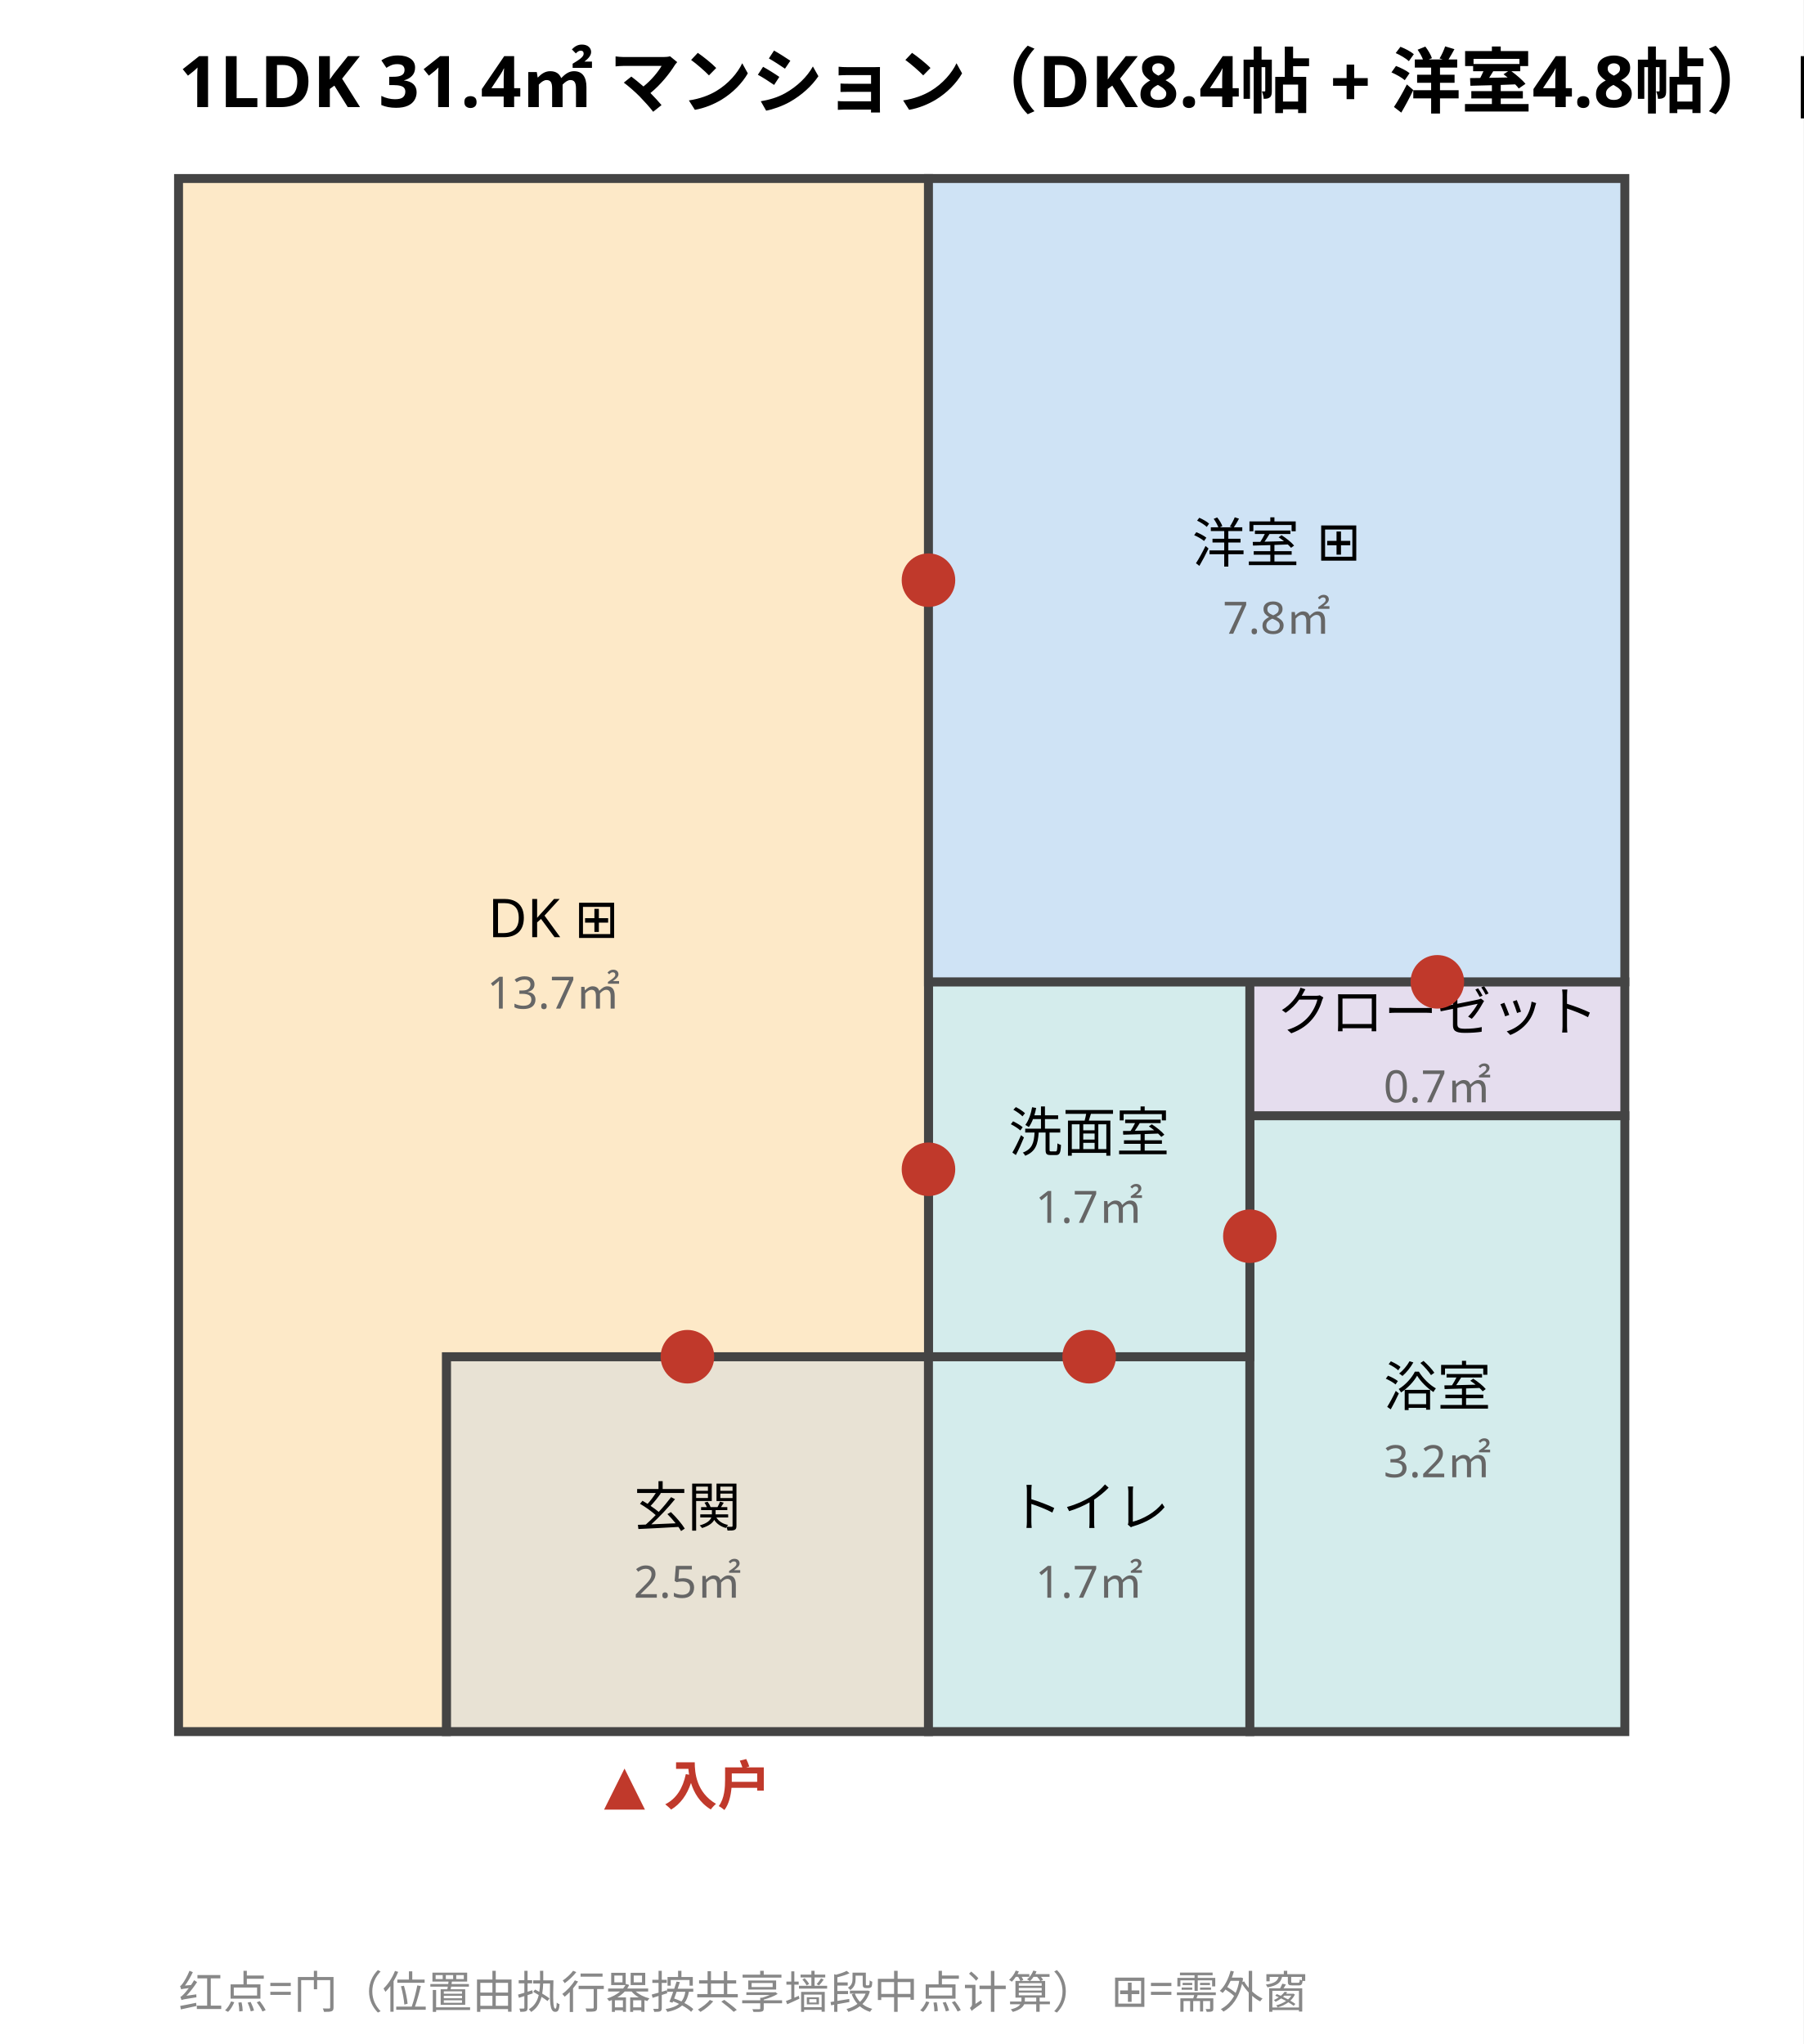
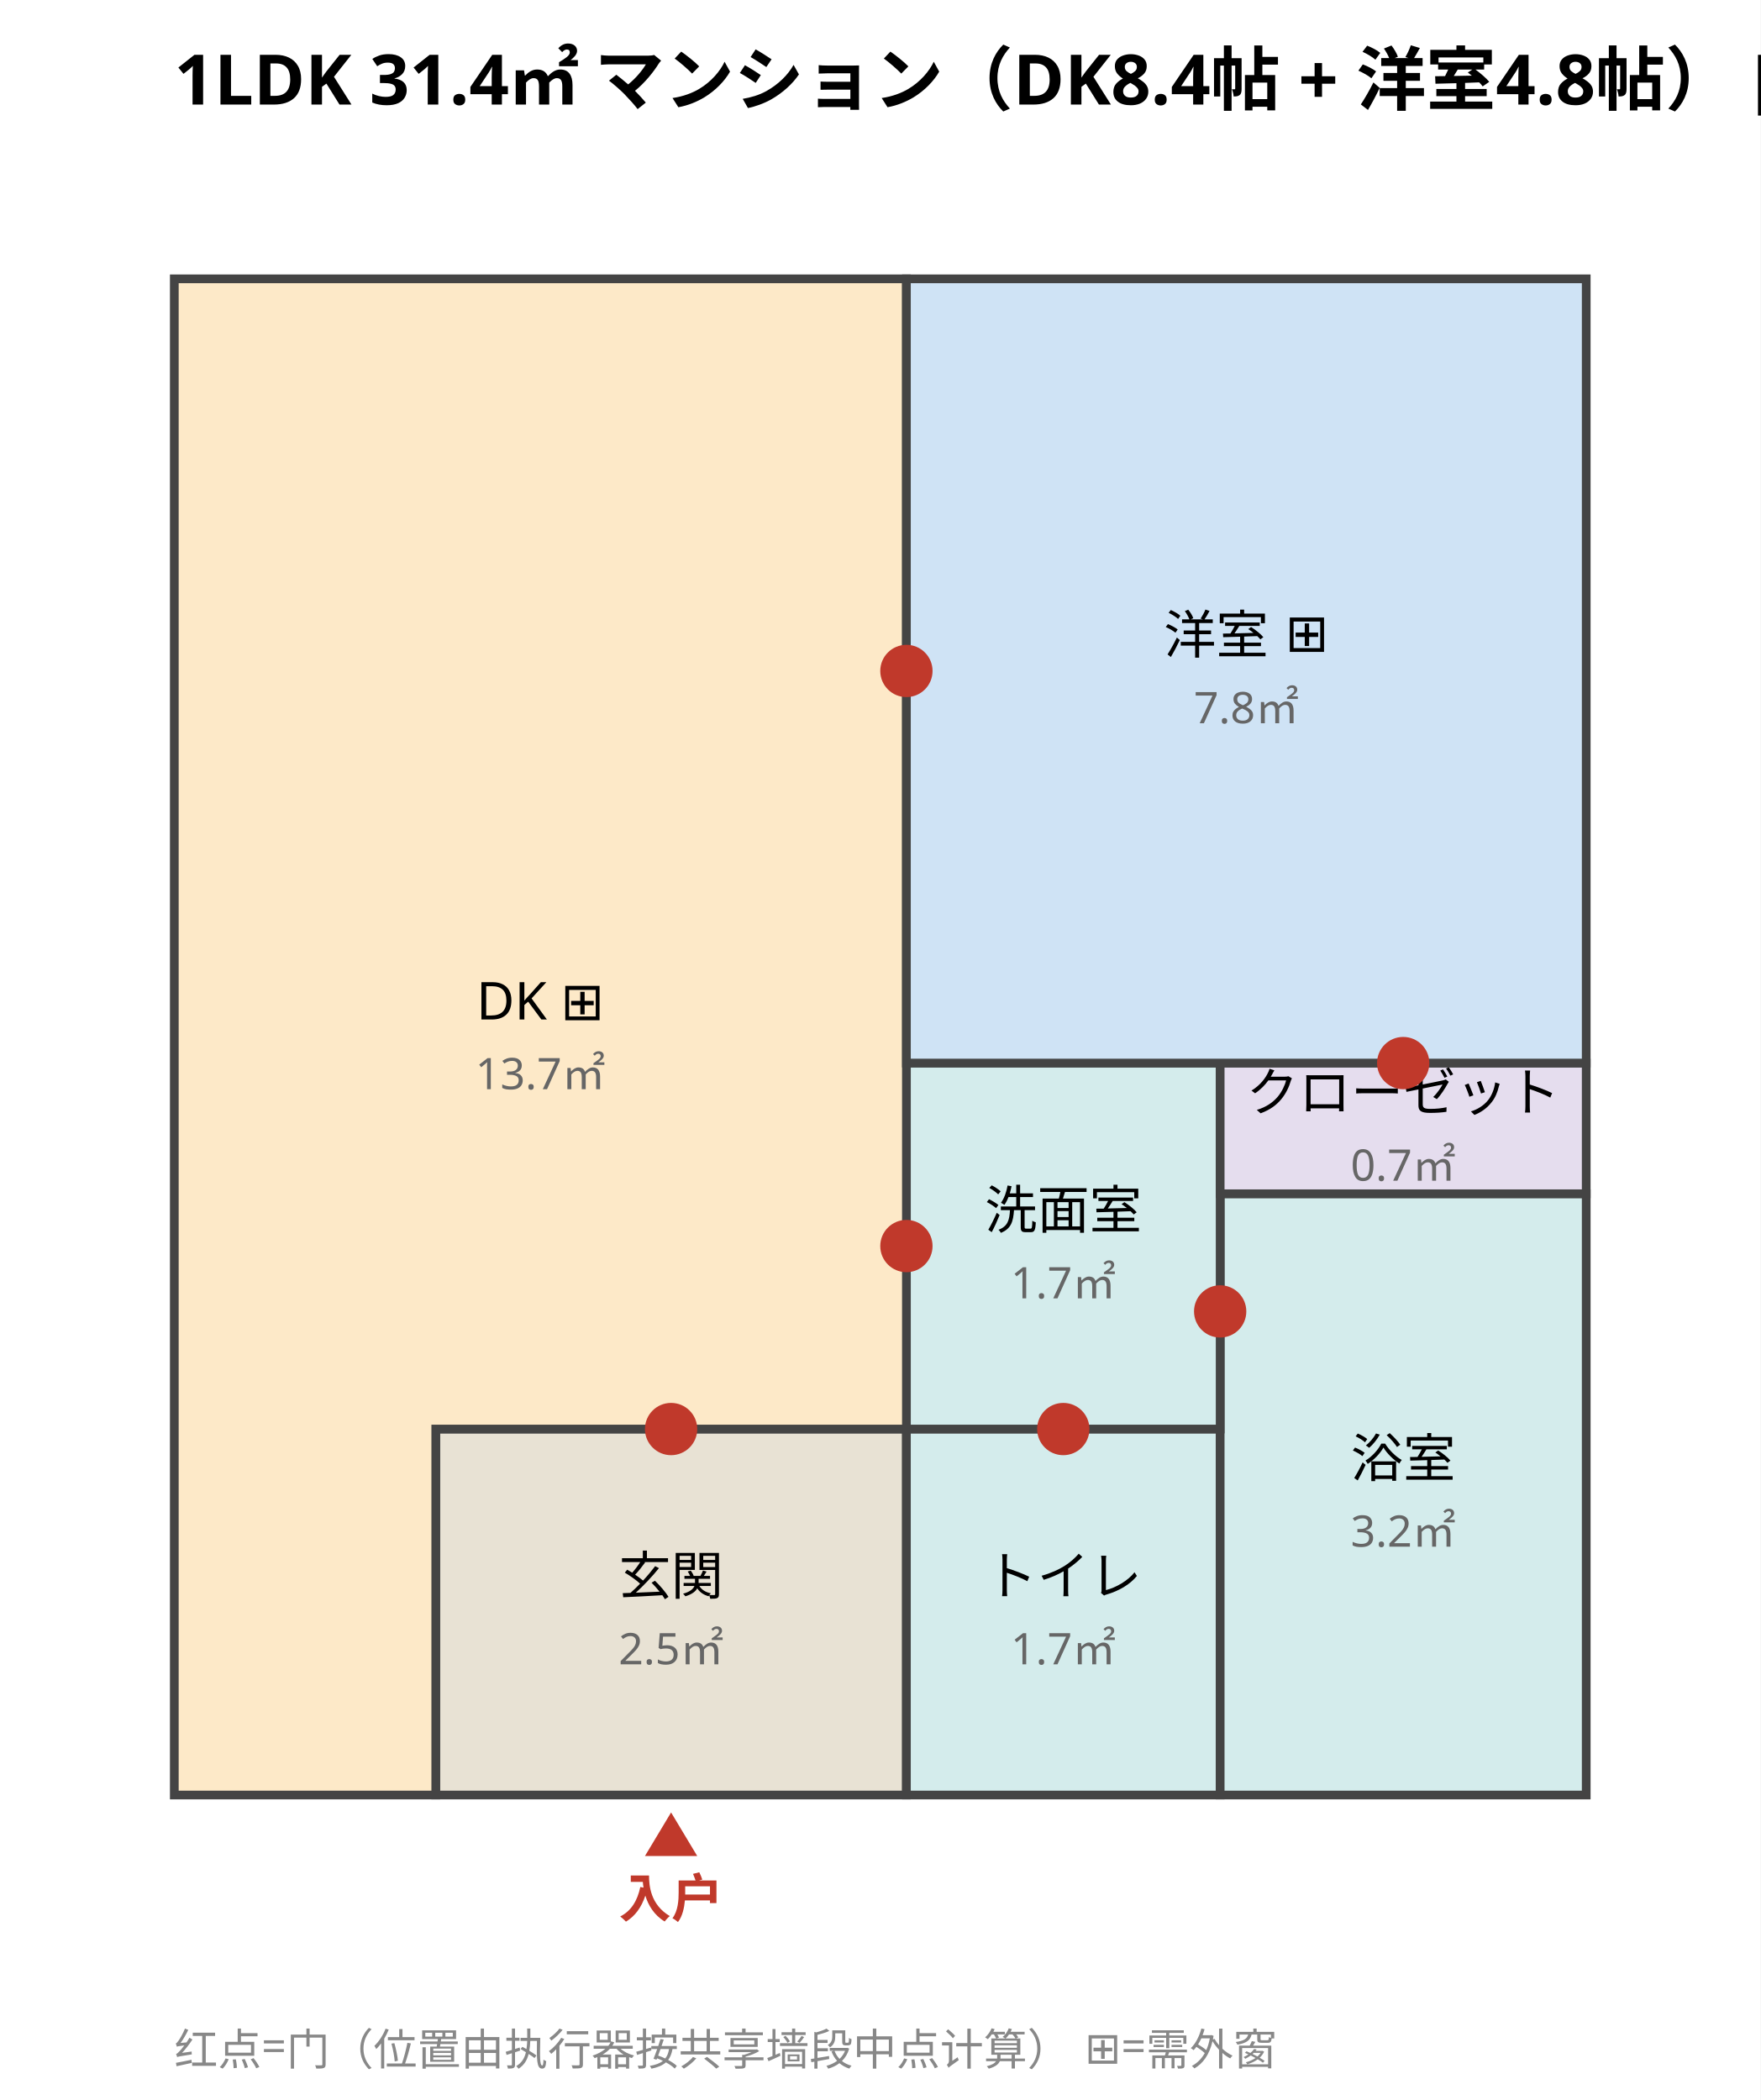
- <svg xmlns="http://www.w3.org/2000/svg" viewBox="0 0 404 458" font-family="sans-serif">
-   <rect width="404" height="458" fill="white" />
+ <svg xmlns="http://www.w3.org/2000/svg" viewBox="0 0 404 482" font-family="sans-serif">
+   <rect width="404" height="482" fill="white" />
  <text x="40" y="24" font-size="16" font-weight="bold">1LDK 31.4㎡ マンション（DK8.4帖 + 洋室4.8帖） [参照]  （5.4m × 5.8m）</text>
-   <polygon points="100,388 208,388 208,304 100,304" fill="#e8e2d4" stroke="#444" stroke-width="2" />
-   <text x="154" y="342" font-size="12" text-anchor="middle">玄関</text>
-   <text x="154" y="358" font-size="10" text-anchor="middle" fill="#666">2.5㎡</text>
-   <polygon points="208,388 280,388 280,304 208,304" fill="#d4ecec" stroke="#444" stroke-width="2" />
-   <text x="244" y="342" font-size="12" text-anchor="middle">トイレ</text>
-   <text x="244" y="358" font-size="10" text-anchor="middle" fill="#666">1.7㎡</text>
-   <polygon points="280,388 364,388 364,250 280,250" fill="#d4ecec" stroke="#444" stroke-width="2" />
-   <text x="322" y="315" font-size="12" text-anchor="middle">浴室</text>
-   <text x="322" y="331" font-size="10" text-anchor="middle" fill="#666">3.2㎡</text>
-   <polygon points="208,304 280,304 280,220 208,220" fill="#d4ecec" stroke="#444" stroke-width="2" />
-   <text x="244" y="258" font-size="12" text-anchor="middle">洗面室</text>
-   <text x="244" y="274" font-size="10" text-anchor="middle" fill="#666">1.7㎡</text>
-   <polygon points="280,250 364,250 364,220 280,220" fill="#e5ddee" stroke="#444" stroke-width="2" />
-   <text x="322" y="231" font-size="12" text-anchor="middle">クローゼット</text>
-   <text x="322" y="247" font-size="10" text-anchor="middle" fill="#666">0.7㎡</text>
-   <polygon points="40,388 100,388 100,304 208,304 208,40 40,40" fill="#fde9c8" stroke="#444" stroke-width="2" />
-   <text x="124" y="210" font-size="12" text-anchor="middle">DK ⊞</text>
-   <text x="124" y="226" font-size="10" text-anchor="middle" fill="#666">13.7㎡</text>
-   <polygon points="208,220 364,220 364,40 208,40" fill="#cfe3f5" stroke="#444" stroke-width="2" />
-   <text x="286" y="126" font-size="12" text-anchor="middle">洋室 ⊞</text>
-   <text x="286" y="142" font-size="10" text-anchor="middle" fill="#666">7.8㎡</text>
-   <circle cx="154" cy="304" r="6" fill="#c0392b" />
-   <circle cx="208" cy="262" r="6" fill="#c0392b" />
-   <circle cx="244" cy="304" r="6" fill="#c0392b" />
-   <circle cx="280" cy="277" r="6" fill="#c0392b" />
-   <circle cx="208" cy="130" r="6" fill="#c0392b" />
-   <circle cx="322" cy="220" r="6" fill="#c0392b" />
-   <text x="154" y="404" font-size="12" text-anchor="middle" fill="#c0392b" font-weight="bold">▲ 入户</text>
-   <text x="40" y="450" font-size="10" fill="#888">红点=门（位置由执行器按共享墙段中点计算） ⊞=需外窗</text>
+   <polygon points="100,412 208,412 208,328 100,328" fill="#e8e2d4" stroke="#444" stroke-width="2" />
+   <text x="154" y="366" font-size="12" text-anchor="middle">玄関</text>
+   <text x="154" y="382" font-size="10" text-anchor="middle" fill="#666">2.5㎡</text>
+   <polygon points="208,412 280,412 280,328 208,328" fill="#d4ecec" stroke="#444" stroke-width="2" />
+   <text x="244" y="366" font-size="12" text-anchor="middle">トイレ</text>
+   <text x="244" y="382" font-size="10" text-anchor="middle" fill="#666">1.7㎡</text>
+   <polygon points="280,412 364,412 364,274 280,274" fill="#d4ecec" stroke="#444" stroke-width="2" />
+   <text x="322" y="339" font-size="12" text-anchor="middle">浴室</text>
+   <text x="322" y="355" font-size="10" text-anchor="middle" fill="#666">3.2㎡</text>
+   <polygon points="208,328 280,328 280,244 208,244" fill="#d4ecec" stroke="#444" stroke-width="2" />
+   <text x="244" y="282" font-size="12" text-anchor="middle">洗面室</text>
+   <text x="244" y="298" font-size="10" text-anchor="middle" fill="#666">1.7㎡</text>
+   <polygon points="280,274 364,274 364,244 280,244" fill="#e5ddee" stroke="#444" stroke-width="2" />
+   <text x="322" y="255" font-size="12" text-anchor="middle">クローゼット</text>
+   <text x="322" y="271" font-size="10" text-anchor="middle" fill="#666">0.7㎡</text>
+   <polygon points="40,412 100,412 100,328 208,328 208,64 40,64" fill="#fde9c8" stroke="#444" stroke-width="2" />
+   <text x="124" y="234" font-size="12" text-anchor="middle">DK ⊞</text>
+   <text x="124" y="250" font-size="10" text-anchor="middle" fill="#666">13.7㎡</text>
+   <polygon points="208,244 364,244 364,64 208,64" fill="#cfe3f5" stroke="#444" stroke-width="2" />
+   <text x="286" y="150" font-size="12" text-anchor="middle">洋室 ⊞</text>
+   <text x="286" y="166" font-size="10" text-anchor="middle" fill="#666">7.8㎡</text>
+   <circle cx="154" cy="328" r="6" fill="#c0392b" />
+   <circle cx="208" cy="286" r="6" fill="#c0392b" />
+   <circle cx="244" cy="328" r="6" fill="#c0392b" />
+   <circle cx="280" cy="301" r="6" fill="#c0392b" />
+   <circle cx="208" cy="154" r="6" fill="#c0392b" />
+   <circle cx="322" cy="244" r="6" fill="#c0392b" />
+   <polygon points="148,426 160,426 154,416" fill="#c0392b" />
+   <text x="154" y="440" font-size="12" text-anchor="middle" fill="#c0392b" font-weight="bold">入户</text>
+   <text x="40" y="474" font-size="10" fill="#888">红点=门（位置由执行器按共享墙段中点计算） ⊞=需外窗</text>
</svg>
